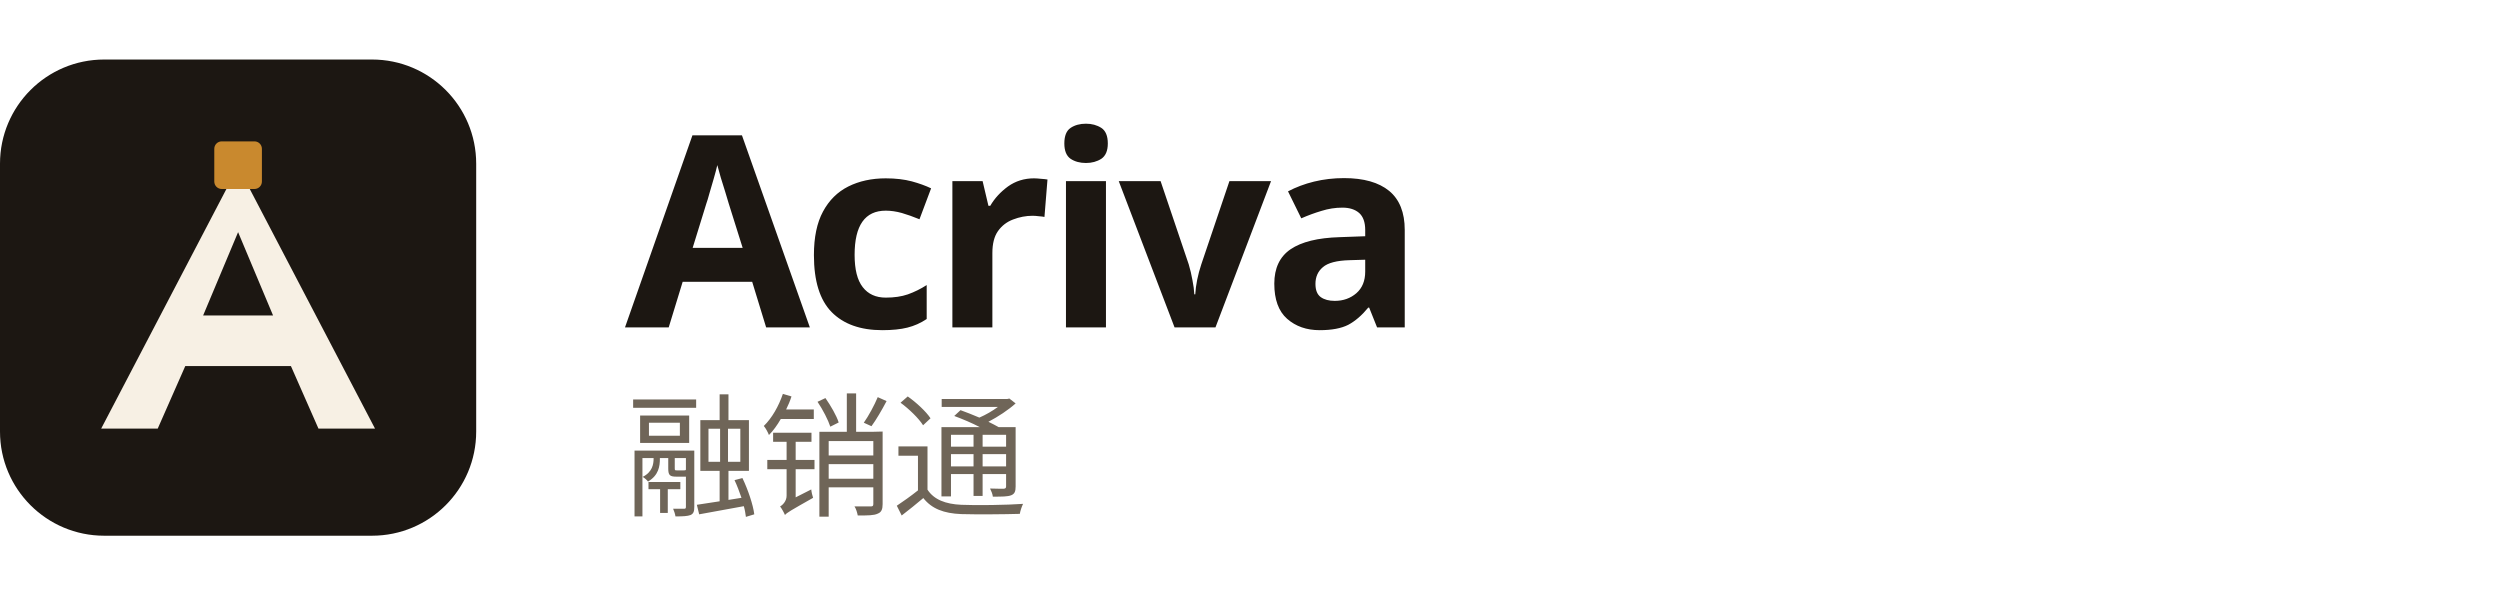
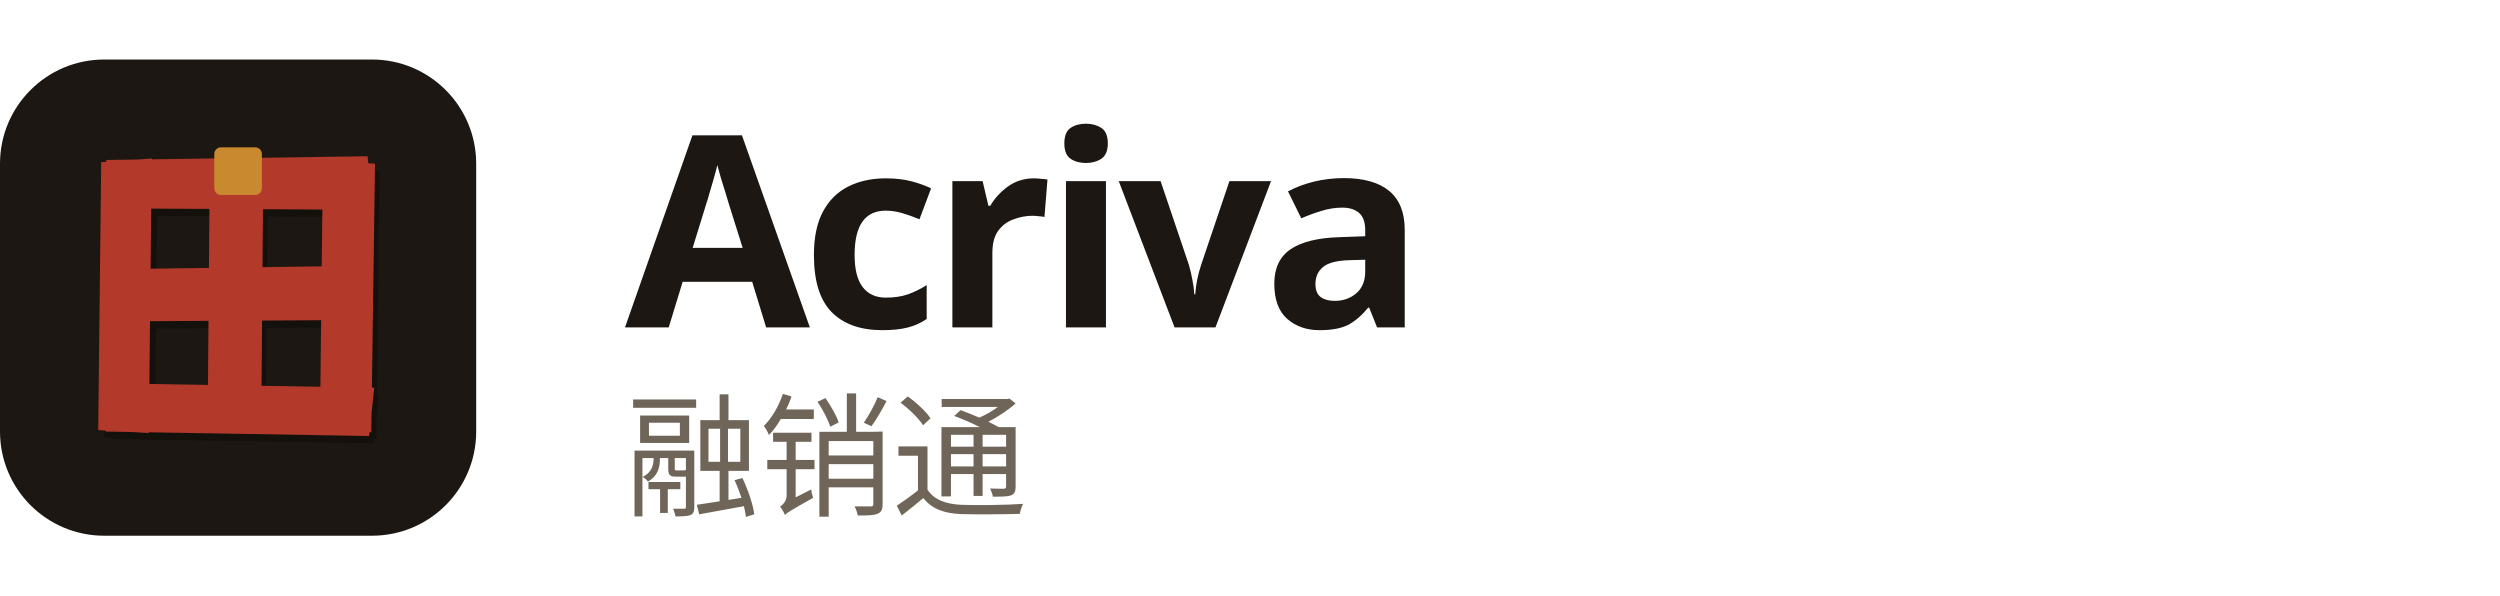
<svg xmlns="http://www.w3.org/2000/svg" viewBox="0 0 168 40" role="img" aria-label="Acriva 融销通">
-   <rect width="32" height="32" y="4" rx="7" fill="#1C1712" />
-   <path fill="#F7F0E4" fill-rule="evenodd" d="     M16 11.2     L25.2 28.8     H21.4     L19.55 24.6     H12.45     L10.6 28.8     H6.8     L16 11.2     Z     M16 15.6     L18.35 21.2     H13.65     L16 15.6     Z   " />
-   <rect x="14.4" y="9.5" width="3.2" height="3.2" rx="0.5" fill="#C9892E" />
+   <g transform="translate(0 4)">
+     <rect width="32" height="32" rx="7" fill="#1C1712" />
+     <g opacity="0.28" transform="translate(0.35 0.45)">
+       <path fill="#000000" d="         M7.2 6.9 L24.6 6.55 L25.05 10.15 L7.0 10.05 Z         M6.95 21.85 L25.1 22.15 L24.75 25.35 L7.15 25.05 Z         M6.85 6.95 L10.25 6.7 L10.05 25.15 L6.65 24.95 Z         M21.75 6.85 L25.15 7.05 L24.95 25.1 L21.55 24.85 Z         M7.05 14.15 L25.05 13.9 L24.95 17.55 L6.95 17.65 Z         M14.15 6.85 L17.65 6.7 L17.5 25.1 L14.0 24.95 Z       " />
+     </g>
+     <path fill="#B33A2B" d="       M7.15 6.75 L24.7 6.5 L25.1 10.1 L6.95 10.0 Z       M6.9 21.75 L25.15 22.05 L24.8 25.3 L7.1 25.0 Z       M6.8 6.9 L10.2 6.65 L10.0 25.1 L6.6 24.9 Z       M21.7 6.8 L25.2 7.0 L24.95 25.05 L21.5 24.8 Z       M7.0 14.1 L25.1 13.85 L25.0 17.5 L6.9 17.6 Z       M14.1 6.8 L17.7 6.65 L17.55 25.05 L13.95 24.9 Z     " />
+     <rect x="14.4" y="5.9" width="3.2" height="3.2" rx="0.45" fill="#C9892E" />
+   </g>
  <text x="42" y="22" fill="#1C1712" font-family="IBM Plex Sans, Noto Sans SC, system-ui, sans-serif" font-size="18" font-weight="700" letter-spacing="-0.03em">Acriva</text>
  <text x="42" y="34" fill="#6F6558" font-family="IBM Plex Sans, Noto Sans SC, system-ui, sans-serif" font-size="9" font-weight="500">融销通</text>
</svg>
